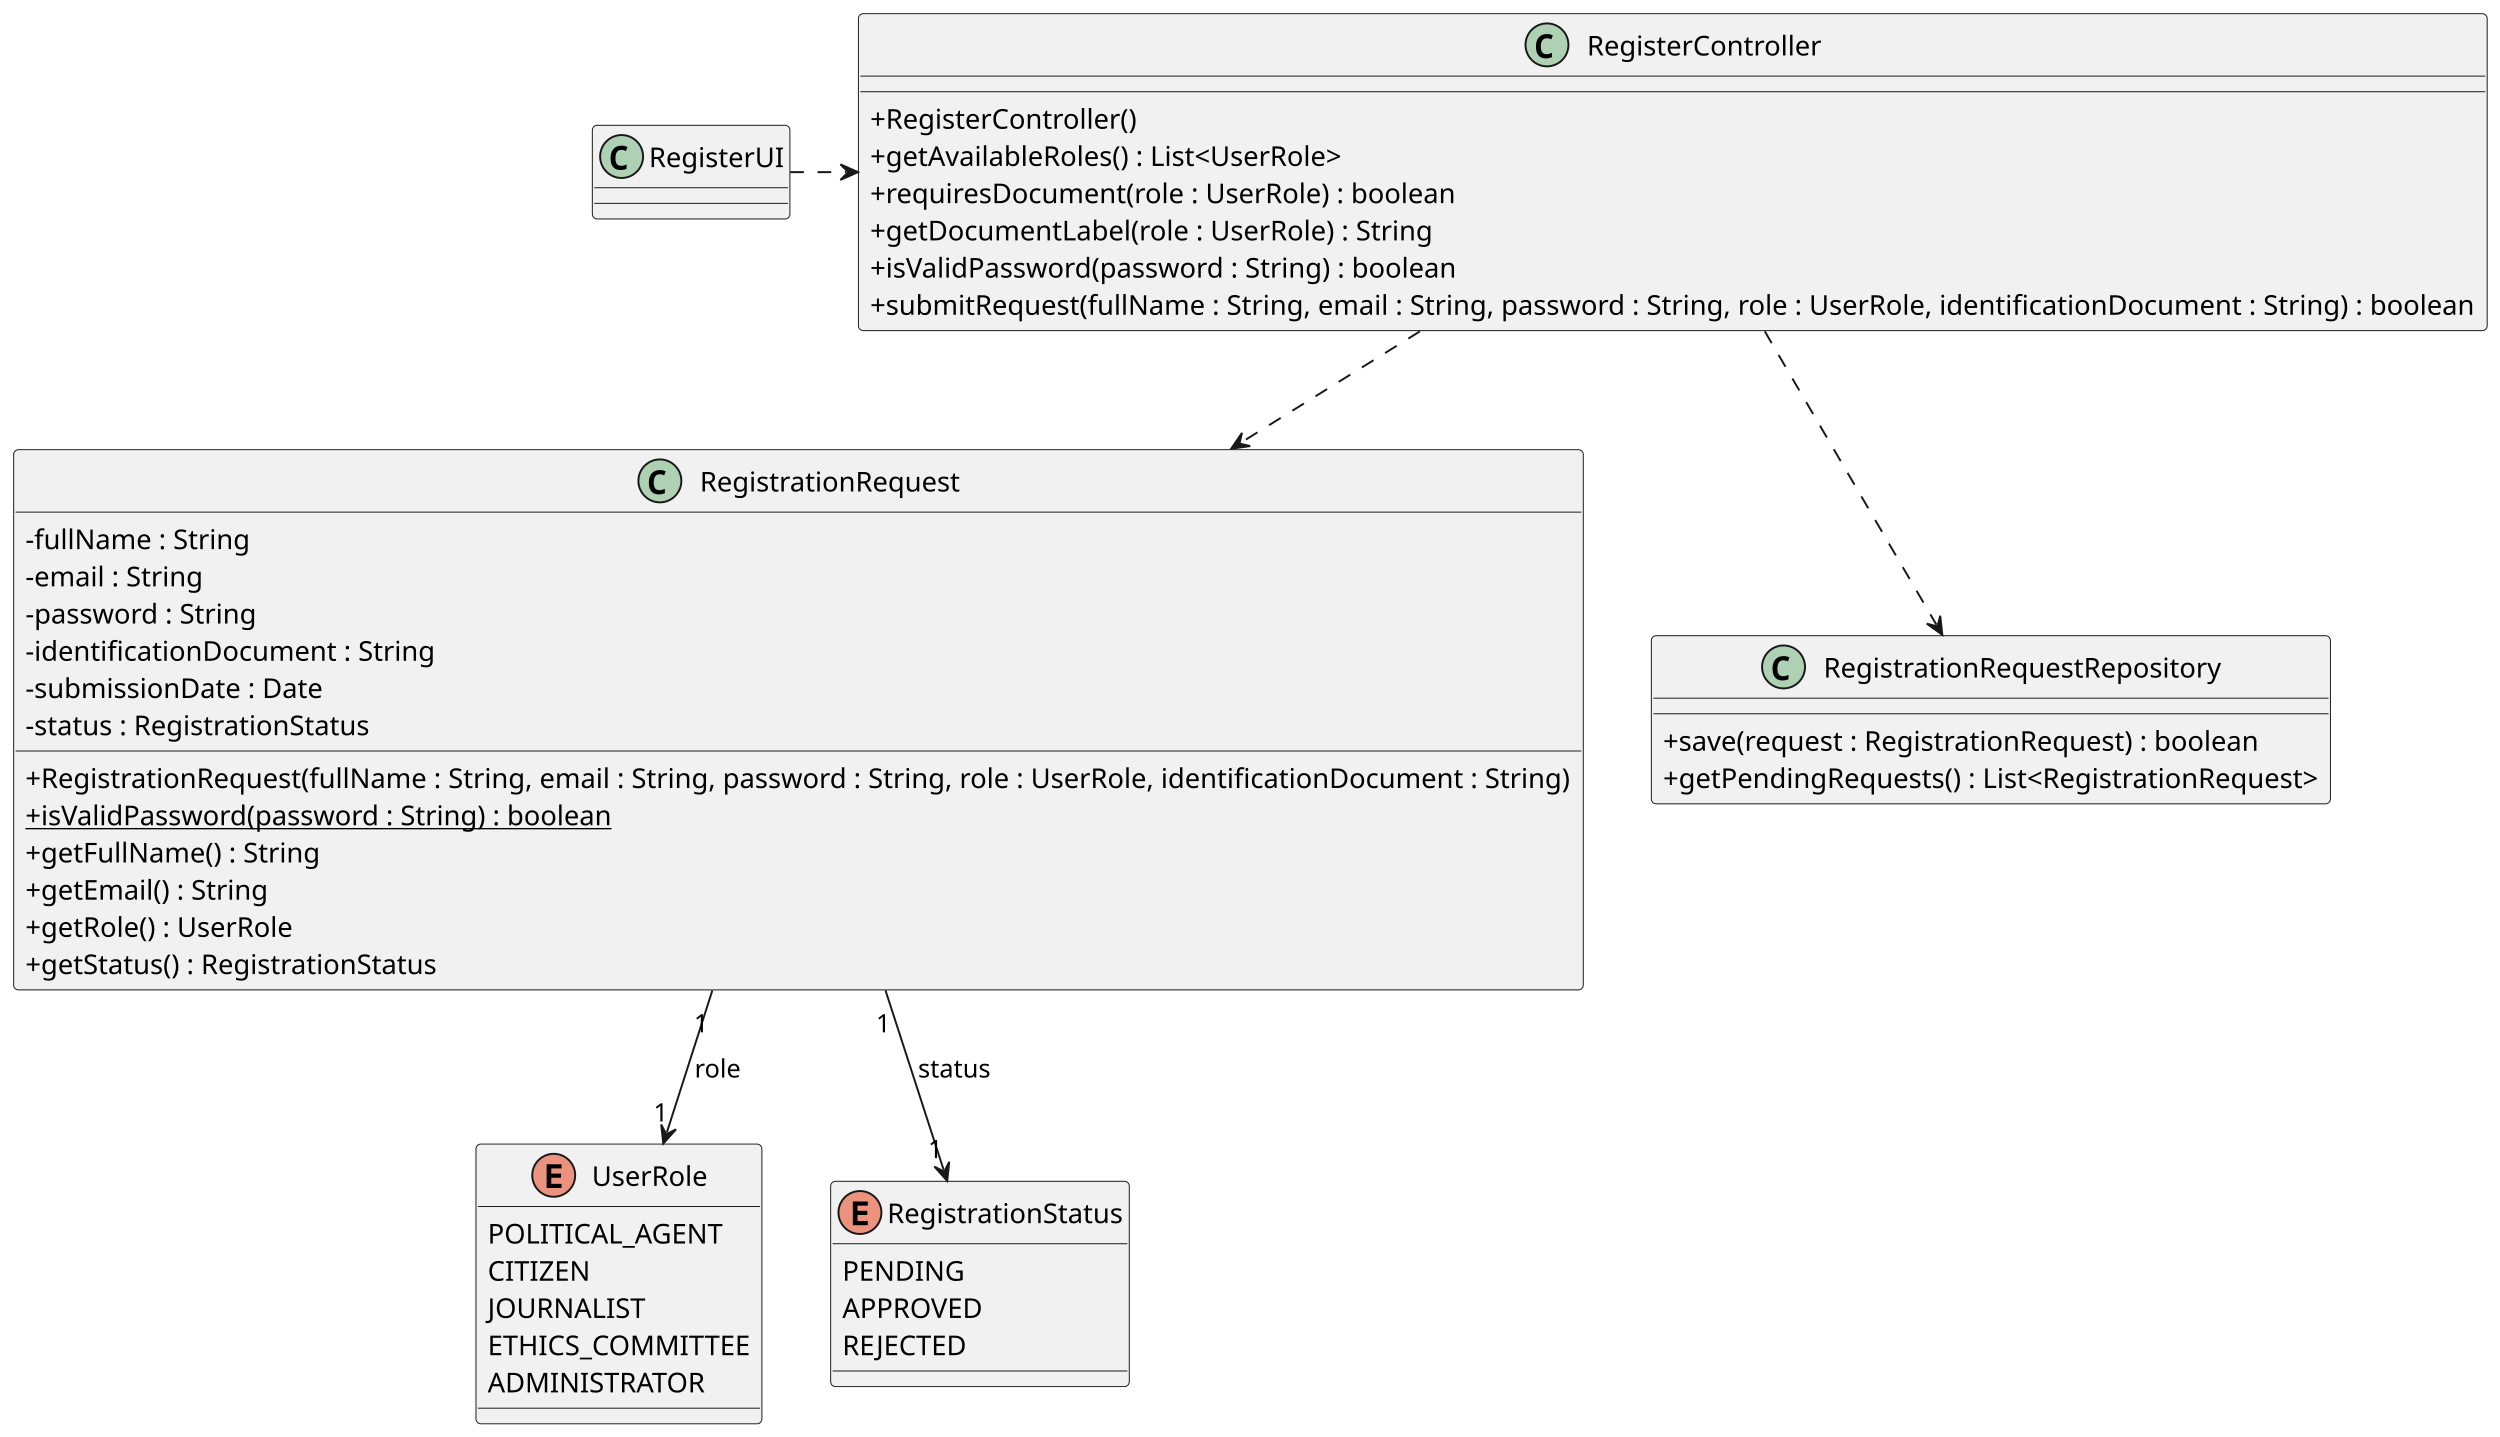
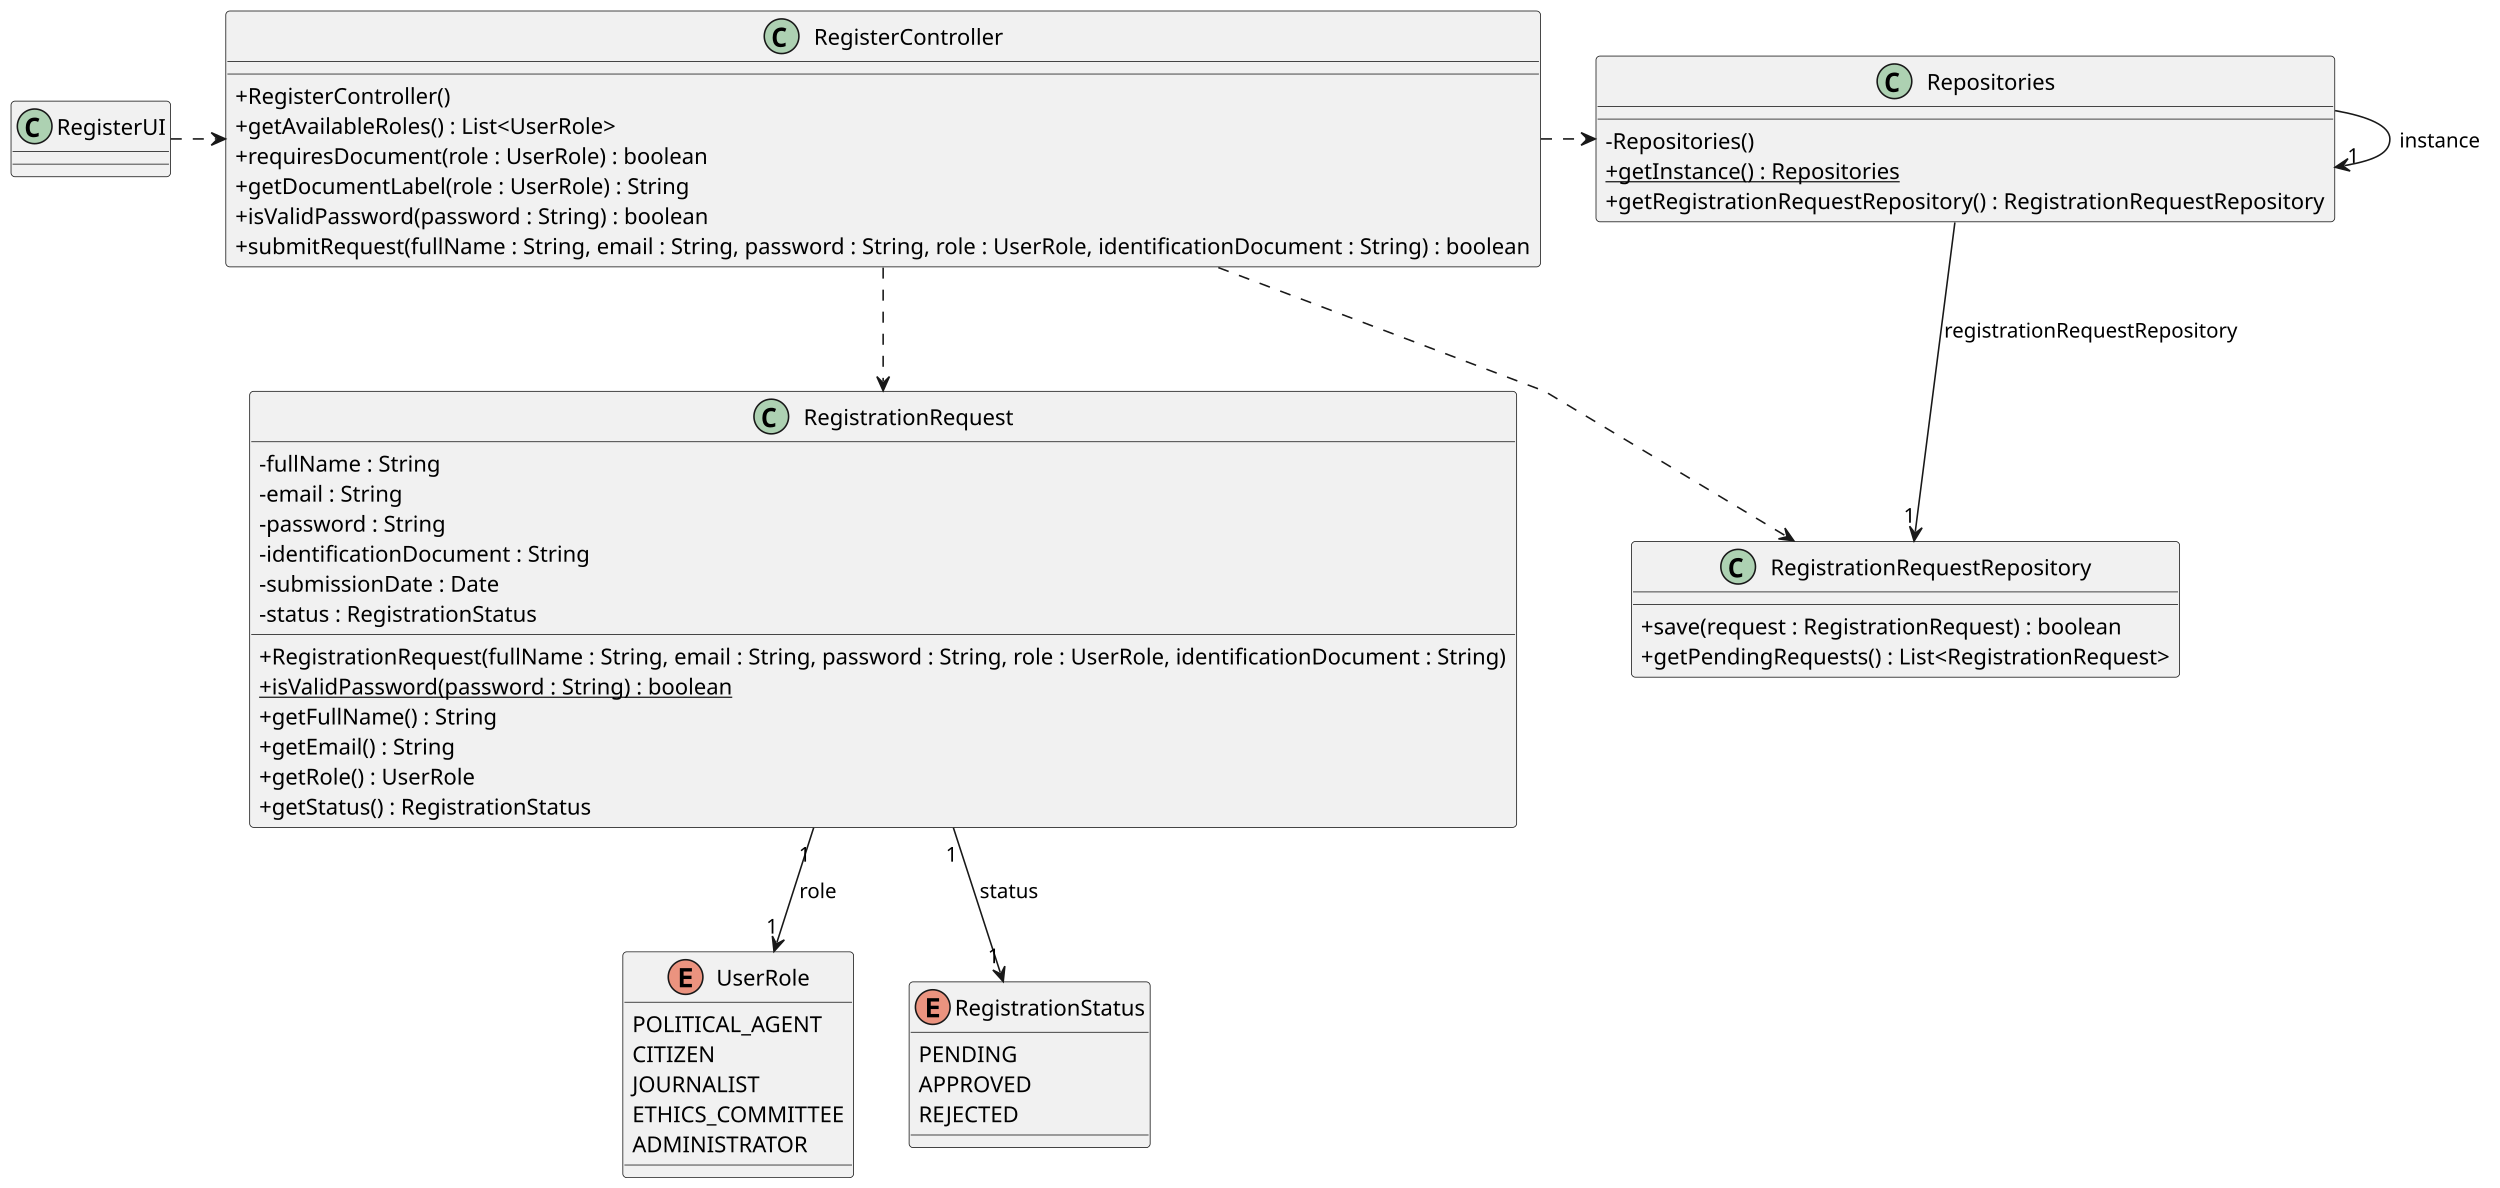
- <svg xmlns="http://www.w3.org/2000/svg" contentStyleType="text/css" data-diagram-type="CLASS" height="736px" preserveAspectRatio="none" style="width:1281px;height:736px;background:#FFFFFF;" version="1.1" viewBox="0 0 1281 736" width="1281px" zoomAndPan="magnify">
+ <svg xmlns="http://www.w3.org/2000/svg" contentStyleType="text/css" data-diagram-type="CLASS" height="754px" preserveAspectRatio="none" style="width:1587px;height:754px;background:#FFFFFF;" version="1.1" viewBox="0 0 1587 754" width="1587px" zoomAndPan="magnify">
  <defs />
  <g>
-     <g class="entity" data-qualified-name="RegisterUI" data-source-line="6" id="ent0002">
-       <rect fill="#F1F1F1" height="48" rx="2.5" ry="2.5" style="stroke:#181818;stroke-width:0.5;" width="101.244" x="303.51" y="64.2" />
-       <ellipse cx="318.51" cy="80.2" fill="#ADD1B2" rx="11" ry="11" style="stroke:#181818;stroke-width:1;" />
-       <path d="M317.979,87.122 Q316.229,87.122 315.088,86.388 Q313.963,85.638 313.401,84.294 Q312.854,82.934 312.854,81.138 Q312.854,79.106 313.51,77.653 Q314.166,76.2 315.447,75.419 Q316.729,74.638 318.604,74.638 Q319.494,74.638 320.166,74.825 Q320.838,74.997 321.526,75.341 L320.713,77.356 Q320.088,77.044 319.541,76.919 Q319.01,76.794 318.526,76.794 Q317.354,76.794 316.651,77.325 Q315.947,77.856 315.651,78.809 Q315.354,79.763 315.354,81.028 Q315.354,83.044 316.072,84.013 Q316.791,84.966 318.385,84.966 Q318.979,84.966 319.604,84.809 Q320.229,84.653 321.057,84.278 L321.057,86.497 Q320.322,86.809 319.526,86.966 Q318.744,87.122 317.979,87.122 Z " fill="#000000" />
-       <text fill="#000000" font-family="sans-serif" font-size="14" lengthAdjust="spacing" textLength="69.244" x="332.51" y="85.632">RegisterUI</text>
-       <line style="stroke:#181818;stroke-width:0.5;" x1="304.51" x2="403.754" y1="96.2" y2="96.2" />
-       <line style="stroke:#181818;stroke-width:0.5;" x1="304.51" x2="403.754" y1="104.2" y2="104.2" />
+     <g class="entity" data-entity="RegisterUI" data-source-line="6" data-uid="ent0002" id="entity_RegisterUI">
+       <rect fill="#F1F1F1" height="48" rx="2.5" ry="2.5" style="stroke:#181818;stroke-width:0.5;" width="101.244" x="7" y="64.2" />
+       <ellipse cx="22" cy="80.2" fill="#ADD1B2" rx="11" ry="11" style="stroke:#181818;stroke-width:1;" />
+       <path d="M21.469,87.122 Q19.719,87.122 18.578,86.388 Q17.453,85.638 16.891,84.294 Q16.344,82.934 16.344,81.138 Q16.344,79.106 17,77.653 Q17.656,76.2 18.938,75.419 Q20.219,74.638 22.094,74.638 Q22.984,74.638 23.656,74.825 Q24.328,74.997 25.016,75.341 L24.203,77.356 Q23.578,77.044 23.031,76.919 Q22.5,76.794 22.016,76.794 Q20.844,76.794 20.141,77.325 Q19.438,77.856 19.141,78.809 Q18.844,79.763 18.844,81.028 Q18.844,83.044 19.562,84.013 Q20.281,84.966 21.875,84.966 Q22.469,84.966 23.094,84.809 Q23.719,84.653 24.547,84.278 L24.547,86.497 Q23.812,86.809 23.016,86.966 Q22.234,87.122 21.469,87.122 Z " fill="#000000" />
+       <text fill="#000000" font-family="sans-serif" font-size="14" lengthAdjust="spacing" textLength="69.244" x="36" y="85.632">RegisterUI</text>
+       <line style="stroke:#181818;stroke-width:0.5;" x1="8" x2="107.244" y1="96.2" y2="96.2" />
+       <line style="stroke:#181818;stroke-width:0.5;" x1="8" x2="107.244" y1="104.2" y2="104.2" />
    </g>
-     <g class="entity" data-qualified-name="RegisterController" data-source-line="9" id="ent0003">
-       <rect fill="#F1F1F1" height="162.407" rx="2.5" ry="2.5" style="stroke:#181818;stroke-width:0.5;" width="834.581" x="439.85" y="7" />
-       <ellipse cx="792.67" cy="23" fill="#ADD1B2" rx="11" ry="11" style="stroke:#181818;stroke-width:1;" />
-       <path d="M792.139,29.922 Q790.389,29.922 789.248,29.188 Q788.123,28.438 787.56,27.094 Q787.014,25.734 787.014,23.938 Q787.014,21.906 787.67,20.453 Q788.326,19 789.607,18.219 Q790.889,17.438 792.764,17.438 Q793.654,17.438 794.326,17.625 Q794.998,17.797 795.685,18.141 L794.873,20.156 Q794.248,19.844 793.701,19.719 Q793.17,19.594 792.685,19.594 Q791.514,19.594 790.81,20.125 Q790.107,20.656 789.81,21.609 Q789.514,22.562 789.514,23.828 Q789.514,25.844 790.232,26.812 Q790.951,27.766 792.545,27.766 Q793.139,27.766 793.764,27.609 Q794.389,27.453 795.217,27.078 L795.217,29.297 Q794.482,29.609 793.685,29.766 Q792.904,29.922 792.139,29.922 Z " fill="#000000" />
-       <text fill="#000000" font-family="sans-serif" font-size="14" lengthAdjust="spacing" textLength="120.442" x="813.17" y="28.432">RegisterController</text>
-       <line style="stroke:#181818;stroke-width:0.5;" x1="440.85" x2="1273.431" y1="39" y2="39" />
-       <line style="stroke:#181818;stroke-width:0.5;" x1="440.85" x2="1273.431" y1="47" y2="47" />
-       <text fill="#000000" font-family="sans-serif" font-size="14" lengthAdjust="spacing" textLength="136.85" x="445.85" y="65.966">+RegisterController()</text>
-       <text fill="#000000" font-family="sans-serif" font-size="14" lengthAdjust="spacing" textLength="241.527" x="445.85" y="85.034">+getAvailableRoles() : List&lt;UserRole&gt;</text>
-       <text fill="#000000" font-family="sans-serif" font-size="14" lengthAdjust="spacing" textLength="300.789" x="445.85" y="104.102">+requiresDocument(role : UserRole) : boolean</text>
-       <text fill="#000000" font-family="sans-serif" font-size="14" lengthAdjust="spacing" textLength="288.553" x="445.85" y="123.17">+getDocumentLabel(role : UserRole) : String</text>
-       <text fill="#000000" font-family="sans-serif" font-size="14" lengthAdjust="spacing" textLength="301.181" x="445.85" y="142.238">+isValidPassword(password : String) : boolean</text>
-       <text fill="#000000" font-family="sans-serif" font-size="14" lengthAdjust="spacing" textLength="822.581" x="445.85" y="161.305">+submitRequest(fullName : String, email : String, password : String, role : UserRole, identificationDocument : String) : boolean</text>
+     <g class="entity" data-entity="RegisterController" data-source-line="9" data-uid="ent0003" id="entity_RegisterController">
+       <rect fill="#F1F1F1" height="162.407" rx="2.5" ry="2.5" style="stroke:#181818;stroke-width:0.5;" width="834.581" x="143.33" y="7" />
+       <ellipse cx="496.15" cy="23" fill="#ADD1B2" rx="11" ry="11" style="stroke:#181818;stroke-width:1;" />
+       <path d="M495.619,29.922 Q493.869,29.922 492.728,29.188 Q491.603,28.438 491.04,27.094 Q490.494,25.734 490.494,23.938 Q490.494,21.906 491.15,20.453 Q491.806,19 493.087,18.219 Q494.369,17.438 496.244,17.438 Q497.134,17.438 497.806,17.625 Q498.478,17.797 499.165,18.141 L498.353,20.156 Q497.728,19.844 497.181,19.719 Q496.65,19.594 496.165,19.594 Q494.994,19.594 494.29,20.125 Q493.587,20.656 493.29,21.609 Q492.994,22.562 492.994,23.828 Q492.994,25.844 493.712,26.812 Q494.431,27.766 496.025,27.766 Q496.619,27.766 497.244,27.609 Q497.869,27.453 498.697,27.078 L498.697,29.297 Q497.962,29.609 497.165,29.766 Q496.384,29.922 495.619,29.922 Z " fill="#000000" />
+       <text fill="#000000" font-family="sans-serif" font-size="14" lengthAdjust="spacing" textLength="120.442" x="516.65" y="28.432">RegisterController</text>
+       <line style="stroke:#181818;stroke-width:0.5;" x1="144.33" x2="976.911" y1="39" y2="39" />
+       <line style="stroke:#181818;stroke-width:0.5;" x1="144.33" x2="976.911" y1="47" y2="47" />
+       <text fill="#000000" font-family="sans-serif" font-size="14" lengthAdjust="spacing" textLength="136.85" x="149.33" y="65.966">+RegisterController()</text>
+       <text fill="#000000" font-family="sans-serif" font-size="14" lengthAdjust="spacing" textLength="241.527" x="149.33" y="85.034">+getAvailableRoles() : List&lt;UserRole&gt;</text>
+       <text fill="#000000" font-family="sans-serif" font-size="14" lengthAdjust="spacing" textLength="300.789" x="149.33" y="104.102">+requiresDocument(role : UserRole) : boolean</text>
+       <text fill="#000000" font-family="sans-serif" font-size="14" lengthAdjust="spacing" textLength="288.553" x="149.33" y="123.17">+getDocumentLabel(role : UserRole) : String</text>
+       <text fill="#000000" font-family="sans-serif" font-size="14" lengthAdjust="spacing" textLength="301.181" x="149.33" y="142.238">+isValidPassword(password : String) : boolean</text>
+       <text fill="#000000" font-family="sans-serif" font-size="14" lengthAdjust="spacing" textLength="822.581" x="149.33" y="161.305">+submitRequest(fullName : String, email : String, password : String, role : UserRole, identificationDocument : String) : boolean</text>
    </g>
-     <g class="entity" data-qualified-name="RegistrationRequest" data-source-line="18" id="ent0004">
-       <rect fill="#F1F1F1" height="276.815" rx="2.5" ry="2.5" style="stroke:#181818;stroke-width:0.5;" width="804.271" x="7" y="230.41" />
-       <ellipse cx="338.12" cy="246.41" fill="#ADD1B2" rx="11" ry="11" style="stroke:#181818;stroke-width:1;" />
-       <path d="M337.589,253.332 Q335.839,253.332 334.698,252.597 Q333.573,251.847 333.01,250.504 Q332.464,249.144 332.464,247.347 Q332.464,245.316 333.12,243.863 Q333.776,242.41 335.057,241.629 Q336.339,240.847 338.214,240.847 Q339.104,240.847 339.776,241.035 Q340.448,241.207 341.135,241.551 L340.323,243.566 Q339.698,243.254 339.151,243.129 Q338.62,243.004 338.135,243.004 Q336.964,243.004 336.26,243.535 Q335.557,244.066 335.26,245.019 Q334.964,245.972 334.964,247.238 Q334.964,249.254 335.682,250.222 Q336.401,251.176 337.995,251.176 Q338.589,251.176 339.214,251.019 Q339.839,250.863 340.667,250.488 L340.667,252.707 Q339.932,253.019 339.135,253.176 Q338.354,253.332 337.589,253.332 Z " fill="#000000" />
-       <text fill="#000000" font-family="sans-serif" font-size="14" lengthAdjust="spacing" textLength="133.531" x="358.62" y="251.842">RegistrationRequest</text>
-       <line style="stroke:#181818;stroke-width:0.5;" x1="8" x2="810.271" y1="262.41" y2="262.41" />
-       <text fill="#000000" font-family="sans-serif" font-size="14" lengthAdjust="spacing" textLength="115.108" x="13" y="281.376">-fullName : String</text>
-       <text fill="#000000" font-family="sans-serif" font-size="14" lengthAdjust="spacing" textLength="91" x="13" y="300.444">-email : String</text>
-       <text fill="#000000" font-family="sans-serif" font-size="14" lengthAdjust="spacing" textLength="118.678" x="13" y="319.512">-password : String</text>
-       <text fill="#000000" font-family="sans-serif" font-size="14" lengthAdjust="spacing" textLength="209.915" x="13" y="338.58">-identificationDocument : String</text>
-       <text fill="#000000" font-family="sans-serif" font-size="14" lengthAdjust="spacing" textLength="152.403" x="13" y="357.648">-submissionDate : Date</text>
-       <text fill="#000000" font-family="sans-serif" font-size="14" lengthAdjust="spacing" textLength="176.581" x="13" y="376.716">-status : RegistrationStatus</text>
-       <line style="stroke:#181818;stroke-width:0.5;" x1="8" x2="810.271" y1="384.817" y2="384.817" />
-       <text fill="#000000" font-family="sans-serif" font-size="14" lengthAdjust="spacing" textLength="792.271" x="13" y="403.783">+RegistrationRequest(fullName : String, email : String, password : String, role : UserRole, identificationDocument : String)</text>
-       <text fill="#000000" font-family="sans-serif" font-size="14" lengthAdjust="spacing" text-decoration="underline" textLength="301.181" x="13" y="422.851">+isValidPassword(password : String) : boolean</text>
-       <text fill="#000000" font-family="sans-serif" font-size="14" lengthAdjust="spacing" textLength="151.017" x="13" y="441.919">+getFullName() : String</text>
-       <text fill="#000000" font-family="sans-serif" font-size="14" lengthAdjust="spacing" textLength="124.347" x="13" y="460.987">+getEmail() : String</text>
-       <text fill="#000000" font-family="sans-serif" font-size="14" lengthAdjust="spacing" textLength="136.989" x="13" y="480.055">+getRole() : UserRole</text>
-       <text fill="#000000" font-family="sans-serif" font-size="14" lengthAdjust="spacing" textLength="211.021" x="13" y="499.123">+getStatus() : RegistrationStatus</text>
+     <g class="entity" data-entity="RegistrationRequest" data-source-line="18" data-uid="ent0004" id="entity_RegistrationRequest">
+       <rect fill="#F1F1F1" height="276.815" rx="2.5" ry="2.5" style="stroke:#181818;stroke-width:0.5;" width="804.271" x="158.49" y="248.41" />
+       <ellipse cx="489.61" cy="264.41" fill="#ADD1B2" rx="11" ry="11" style="stroke:#181818;stroke-width:1;" />
+       <path d="M489.079,271.332 Q487.329,271.332 486.188,270.598 Q485.063,269.848 484.5,268.504 Q483.954,267.144 483.954,265.348 Q483.954,263.316 484.61,261.863 Q485.266,260.41 486.547,259.629 Q487.829,258.848 489.704,258.848 Q490.594,258.848 491.266,259.035 Q491.938,259.207 492.625,259.551 L491.813,261.566 Q491.188,261.254 490.641,261.129 Q490.11,261.004 489.625,261.004 Q488.454,261.004 487.75,261.535 Q487.047,262.066 486.75,263.019 Q486.454,263.973 486.454,265.238 Q486.454,267.254 487.172,268.223 Q487.891,269.176 489.485,269.176 Q490.079,269.176 490.704,269.019 Q491.329,268.863 492.157,268.488 L492.157,270.707 Q491.422,271.019 490.625,271.176 Q489.844,271.332 489.079,271.332 Z " fill="#000000" />
+       <text fill="#000000" font-family="sans-serif" font-size="14" lengthAdjust="spacing" textLength="133.531" x="510.11" y="269.842">RegistrationRequest</text>
+       <line style="stroke:#181818;stroke-width:0.5;" x1="159.49" x2="961.761" y1="280.41" y2="280.41" />
+       <text fill="#000000" font-family="sans-serif" font-size="14" lengthAdjust="spacing" textLength="115.108" x="164.49" y="299.376">-fullName : String</text>
+       <text fill="#000000" font-family="sans-serif" font-size="14" lengthAdjust="spacing" textLength="91" x="164.49" y="318.444">-email : String</text>
+       <text fill="#000000" font-family="sans-serif" font-size="14" lengthAdjust="spacing" textLength="118.678" x="164.49" y="337.512">-password : String</text>
+       <text fill="#000000" font-family="sans-serif" font-size="14" lengthAdjust="spacing" textLength="209.915" x="164.49" y="356.58">-identificationDocument : String</text>
+       <text fill="#000000" font-family="sans-serif" font-size="14" lengthAdjust="spacing" textLength="152.403" x="164.49" y="375.648">-submissionDate : Date</text>
+       <text fill="#000000" font-family="sans-serif" font-size="14" lengthAdjust="spacing" textLength="176.581" x="164.49" y="394.716">-status : RegistrationStatus</text>
+       <line style="stroke:#181818;stroke-width:0.5;" x1="159.49" x2="961.761" y1="402.817" y2="402.817" />
+       <text fill="#000000" font-family="sans-serif" font-size="14" lengthAdjust="spacing" textLength="792.271" x="164.49" y="421.783">+RegistrationRequest(fullName : String, email : String, password : String, role : UserRole, identificationDocument : String)</text>
+       <text fill="#000000" font-family="sans-serif" font-size="14" lengthAdjust="spacing" text-decoration="underline" textLength="301.181" x="164.49" y="440.851">+isValidPassword(password : String) : boolean</text>
+       <text fill="#000000" font-family="sans-serif" font-size="14" lengthAdjust="spacing" textLength="151.017" x="164.49" y="459.919">+getFullName() : String</text>
+       <text fill="#000000" font-family="sans-serif" font-size="14" lengthAdjust="spacing" textLength="124.347" x="164.49" y="478.987">+getEmail() : String</text>
+       <text fill="#000000" font-family="sans-serif" font-size="14" lengthAdjust="spacing" textLength="136.989" x="164.49" y="498.055">+getRole() : UserRole</text>
+       <text fill="#000000" font-family="sans-serif" font-size="14" lengthAdjust="spacing" textLength="211.021" x="164.49" y="517.123">+getStatus() : RegistrationStatus</text>
    </g>
-     <g class="entity" data-qualified-name="RegistrationRequestRepository" data-source-line="33" id="ent0005">
-       <rect fill="#F1F1F1" height="86.136" rx="2.5" ry="2.5" style="stroke:#181818;stroke-width:0.5;" width="347.985" x="846.14" y="325.74" />
-       <ellipse cx="913.893" cy="341.74" fill="#ADD1B2" rx="11" ry="11" style="stroke:#181818;stroke-width:1;" />
-       <path d="M913.361,348.662 Q911.611,348.662 910.471,347.928 Q909.346,347.178 908.783,345.834 Q908.236,344.474 908.236,342.678 Q908.236,340.646 908.893,339.193 Q909.549,337.74 910.83,336.959 Q912.111,336.178 913.986,336.178 Q914.877,336.178 915.549,336.365 Q916.221,336.537 916.908,336.881 L916.096,338.896 Q915.471,338.584 914.924,338.459 Q914.393,338.334 913.908,338.334 Q912.736,338.334 912.033,338.865 Q911.33,339.396 911.033,340.349 Q910.736,341.303 910.736,342.568 Q910.736,344.584 911.455,345.553 Q912.174,346.506 913.768,346.506 Q914.361,346.506 914.986,346.349 Q915.611,346.193 916.44,345.818 L916.44,348.037 Q915.705,348.349 914.908,348.506 Q914.127,348.662 913.361,348.662 Z " fill="#000000" />
-       <text fill="#000000" font-family="sans-serif" font-size="14" lengthAdjust="spacing" textLength="203.979" x="934.393" y="347.172">RegistrationRequestRepository</text>
-       <line style="stroke:#181818;stroke-width:0.5;" x1="847.14" x2="1193.125" y1="357.74" y2="357.74" />
-       <line style="stroke:#181818;stroke-width:0.5;" x1="847.14" x2="1193.125" y1="365.74" y2="365.74" />
-       <text fill="#000000" font-family="sans-serif" font-size="14" lengthAdjust="spacing" textLength="305.731" x="852.14" y="384.706">+save(request : RegistrationRequest) : boolean</text>
-       <text fill="#000000" font-family="sans-serif" font-size="14" lengthAdjust="spacing" textLength="335.985" x="852.14" y="403.774">+getPendingRequests() : List&lt;RegistrationRequest&gt;</text>
+     <g class="entity" data-entity="RegistrationRequestRepository" data-source-line="33" data-uid="ent0005" id="entity_RegistrationRequestRepository">
+       <rect fill="#F1F1F1" height="86.136" rx="2.5" ry="2.5" style="stroke:#181818;stroke-width:0.5;" width="347.985" x="1035.63" y="343.74" />
+       <ellipse cx="1103.383" cy="359.74" fill="#ADD1B2" rx="11" ry="11" style="stroke:#181818;stroke-width:1;" />
+       <path d="M1102.851,366.662 Q1101.101,366.662 1099.961,365.928 Q1098.836,365.178 1098.273,363.834 Q1097.726,362.474 1097.726,360.678 Q1097.726,358.646 1098.383,357.193 Q1099.039,355.74 1100.32,354.959 Q1101.601,354.178 1103.476,354.178 Q1104.367,354.178 1105.039,354.365 Q1105.711,354.537 1106.398,354.881 L1105.586,356.896 Q1104.961,356.584 1104.414,356.459 Q1103.883,356.334 1103.398,356.334 Q1102.226,356.334 1101.523,356.865 Q1100.82,357.396 1100.523,358.349 Q1100.226,359.303 1100.226,360.568 Q1100.226,362.584 1100.945,363.553 Q1101.664,364.506 1103.258,364.506 Q1103.851,364.506 1104.476,364.349 Q1105.101,364.193 1105.93,363.818 L1105.93,366.037 Q1105.195,366.349 1104.398,366.506 Q1103.617,366.662 1102.851,366.662 Z " fill="#000000" />
+       <text fill="#000000" font-family="sans-serif" font-size="14" lengthAdjust="spacing" textLength="203.979" x="1123.883" y="365.172">RegistrationRequestRepository</text>
+       <line style="stroke:#181818;stroke-width:0.5;" x1="1036.63" x2="1382.615" y1="375.74" y2="375.74" />
+       <line style="stroke:#181818;stroke-width:0.5;" x1="1036.63" x2="1382.615" y1="383.74" y2="383.74" />
+       <text fill="#000000" font-family="sans-serif" font-size="14" lengthAdjust="spacing" textLength="305.731" x="1041.63" y="402.706">+save(request : RegistrationRequest) : boolean</text>
+       <text fill="#000000" font-family="sans-serif" font-size="14" lengthAdjust="spacing" textLength="335.985" x="1041.63" y="421.774">+getPendingRequests() : List&lt;RegistrationRequest&gt;</text>
    </g>
-     <g class="entity" data-qualified-name="UserRole" data-source-line="38" id="ent0006">
-       <rect fill="#F1F1F1" height="143.34" rx="2.5" ry="2.5" style="stroke:#181818;stroke-width:0.5;" width="146.498" x="243.89" y="586.22" />
-       <ellipse cx="283.727" cy="602.22" fill="#EB937F" rx="11" ry="11" style="stroke:#181818;stroke-width:1;" />
-       <path d="M280.087,608.72 L280.087,596.579 L287.743,596.579 L287.743,598.704 L282.462,598.704 L282.462,601.361 L287.477,601.361 L287.477,603.486 L282.462,603.486 L282.462,606.595 L287.743,606.595 L287.743,608.72 L280.087,608.72 Z " fill="#000000" />
-       <text fill="#000000" font-family="sans-serif" font-size="14" lengthAdjust="spacing" textLength="59.304" x="303.247" y="607.652">UserRole</text>
-       <line style="stroke:#181818;stroke-width:0.5;" x1="244.89" x2="389.387" y1="618.22" y2="618.22" />
-       <text fill="#000000" font-family="sans-serif" font-size="14" lengthAdjust="spacing" textLength="120.707" x="249.89" y="637.186">POLITICAL_AGENT</text>
-       <text fill="#000000" font-family="sans-serif" font-size="14" lengthAdjust="spacing" textLength="52.556" x="249.89" y="656.254">CITIZEN</text>
-       <text fill="#000000" font-family="sans-serif" font-size="14" lengthAdjust="spacing" textLength="80.836" x="249.89" y="675.322">JOURNALIST</text>
-       <text fill="#000000" font-family="sans-serif" font-size="14" lengthAdjust="spacing" textLength="134.498" x="249.89" y="694.39">ETHICS_COMMITTEE</text>
-       <text fill="#000000" font-family="sans-serif" font-size="14" lengthAdjust="spacing" textLength="112.546" x="249.89" y="713.458">ADMINISTRATOR</text>
-       <line style="stroke:#181818;stroke-width:0.5;" x1="244.89" x2="389.387" y1="721.56" y2="721.56" />
+     <g class="entity" data-entity="Repositories" data-source-line="38" data-uid="ent0006" id="entity_Repositories">
+       <rect fill="#F1F1F1" height="105.204" rx="2.5" ry="2.5" style="stroke:#181818;stroke-width:0.5;" width="468.958" x="1013.14" y="35.6" />
+       <ellipse cx="1202.608" cy="51.6" fill="#ADD1B2" rx="11" ry="11" style="stroke:#181818;stroke-width:1;" />
+       <path d="M1202.077,58.522 Q1200.327,58.522 1199.186,57.788 Q1198.061,57.038 1197.499,55.694 Q1196.952,54.334 1196.952,52.538 Q1196.952,50.506 1197.608,49.053 Q1198.265,47.6 1199.546,46.819 Q1200.827,46.038 1202.702,46.038 Q1203.593,46.038 1204.265,46.225 Q1204.936,46.397 1205.624,46.741 L1204.811,48.756 Q1204.186,48.444 1203.64,48.319 Q1203.108,48.194 1202.624,48.194 Q1201.452,48.194 1200.749,48.725 Q1200.046,49.256 1199.749,50.209 Q1199.452,51.163 1199.452,52.428 Q1199.452,54.444 1200.171,55.413 Q1200.89,56.366 1202.483,56.366 Q1203.077,56.366 1203.702,56.209 Q1204.327,56.053 1205.155,55.678 L1205.155,57.897 Q1204.421,58.209 1203.624,58.366 Q1202.843,58.522 1202.077,58.522 Z " fill="#000000" />
+       <text fill="#000000" font-family="sans-serif" font-size="14" lengthAdjust="spacing" textLength="81.522" x="1223.108" y="57.032">Repositories</text>
+       <line style="stroke:#181818;stroke-width:0.5;" x1="1014.14" x2="1481.098" y1="67.6" y2="67.6" />
+       <line style="stroke:#181818;stroke-width:0.5;" x1="1014.14" x2="1481.098" y1="75.6" y2="75.6" />
+       <text fill="#000000" font-family="sans-serif" font-size="14" lengthAdjust="spacing" textLength="94.43" x="1019.14" y="94.566">-Repositories()</text>
+       <text fill="#000000" font-family="sans-serif" font-size="14" lengthAdjust="spacing" text-decoration="underline" textLength="186.801" x="1019.14" y="113.634">+getInstance() : Repositories</text>
+       <text fill="#000000" font-family="sans-serif" font-size="14" lengthAdjust="spacing" textLength="456.958" x="1019.14" y="132.702">+getRegistrationRequestRepository() : RegistrationRequestRepository</text>
    </g>
-     <g class="entity" data-qualified-name="RegistrationStatus" data-source-line="46" id="ent0007">
-       <rect fill="#F1F1F1" height="105.204" rx="2.5" ry="2.5" style="stroke:#181818;stroke-width:0.5;" width="153.016" x="425.63" y="605.29" />
-       <ellipse cx="440.63" cy="621.29" fill="#EB937F" rx="11" ry="11" style="stroke:#181818;stroke-width:1;" />
-       <path d="M436.989,627.79 L436.989,615.649 L444.646,615.649 L444.646,617.774 L439.364,617.774 L439.364,620.431 L444.38,620.431 L444.38,622.556 L439.364,622.556 L439.364,625.665 L444.646,625.665 L444.646,627.79 L436.989,627.79 Z " fill="#000000" />
-       <text fill="#000000" font-family="sans-serif" font-size="14" lengthAdjust="spacing" textLength="121.016" x="454.63" y="626.722">RegistrationStatus</text>
-       <line style="stroke:#181818;stroke-width:0.5;" x1="426.63" x2="577.646" y1="637.29" y2="637.29" />
-       <text fill="#000000" font-family="sans-serif" font-size="14" lengthAdjust="spacing" textLength="62.692" x="431.63" y="656.256">PENDING</text>
-       <text fill="#000000" font-family="sans-serif" font-size="14" lengthAdjust="spacing" textLength="71.932" x="431.63" y="675.324">APPROVED</text>
-       <text fill="#000000" font-family="sans-serif" font-size="14" lengthAdjust="spacing" textLength="62.734" x="431.63" y="694.392">REJECTED</text>
-       <line style="stroke:#181818;stroke-width:0.5;" x1="426.63" x2="577.646" y1="702.494" y2="702.494" />
+     <g class="entity" data-entity="UserRole" data-source-line="44" data-uid="ent0007" id="entity_UserRole">
+       <rect fill="#F1F1F1" height="143.34" rx="2.5" ry="2.5" style="stroke:#181818;stroke-width:0.5;" width="146.498" x="395.37" y="604.22" />
+       <ellipse cx="435.207" cy="620.22" fill="#EB937F" rx="11" ry="11" style="stroke:#181818;stroke-width:1;" />
+       <path d="M431.567,626.72 L431.567,614.579 L439.223,614.579 L439.223,616.704 L433.942,616.704 L433.942,619.361 L438.957,619.361 L438.957,621.486 L433.942,621.486 L433.942,624.595 L439.223,624.595 L439.223,626.72 L431.567,626.72 Z " fill="#000000" />
+       <text fill="#000000" font-family="sans-serif" font-size="14" lengthAdjust="spacing" textLength="59.304" x="454.726" y="625.652">UserRole</text>
+       <line style="stroke:#181818;stroke-width:0.5;" x1="396.37" x2="540.867" y1="636.22" y2="636.22" />
+       <text fill="#000000" font-family="sans-serif" font-size="14" lengthAdjust="spacing" textLength="120.707" x="401.37" y="655.186">POLITICAL_AGENT</text>
+       <text fill="#000000" font-family="sans-serif" font-size="14" lengthAdjust="spacing" textLength="52.556" x="401.37" y="674.254">CITIZEN</text>
+       <text fill="#000000" font-family="sans-serif" font-size="14" lengthAdjust="spacing" textLength="80.836" x="401.37" y="693.322">JOURNALIST</text>
+       <text fill="#000000" font-family="sans-serif" font-size="14" lengthAdjust="spacing" textLength="134.498" x="401.37" y="712.39">ETHICS_COMMITTEE</text>
+       <text fill="#000000" font-family="sans-serif" font-size="14" lengthAdjust="spacing" textLength="112.546" x="401.37" y="731.458">ADMINISTRATOR</text>
+       <line style="stroke:#181818;stroke-width:0.5;" x1="396.37" x2="540.867" y1="739.56" y2="739.56" />
    </g>
-     <g class="link" data-entity-1="ent0002" data-entity-2="ent0003" data-link-type="dependency" data-source-line="52" id="lnk8">
-       <path codeLine="52" d="M404.9,88.2 C415.88,88.2 421.77,88.2 433.62,88.2" fill="none" id="RegisterUI-to-RegisterController" style="stroke:#181818;stroke-width:1;stroke-dasharray:7,7;" />
-       <polygon fill="#181818" points="439.62,88.2,430.62,84.2,434.62,88.2,430.62,92.2,439.62,88.2" style="stroke:#181818;stroke-width:1;" />
+     <g class="entity" data-entity="RegistrationStatus" data-source-line="52" data-uid="ent0008" id="entity_RegistrationStatus">
+       <rect fill="#F1F1F1" height="105.204" rx="2.5" ry="2.5" style="stroke:#181818;stroke-width:0.5;" width="153.016" x="577.11" y="623.29" />
+       <ellipse cx="592.11" cy="639.29" fill="#EB937F" rx="11" ry="11" style="stroke:#181818;stroke-width:1;" />
+       <path d="M588.469,645.79 L588.469,633.649 L596.126,633.649 L596.126,635.774 L590.844,635.774 L590.844,638.431 L595.86,638.431 L595.86,640.556 L590.844,640.556 L590.844,643.665 L596.126,643.665 L596.126,645.79 L588.469,645.79 Z " fill="#000000" />
+       <text fill="#000000" font-family="sans-serif" font-size="14" lengthAdjust="spacing" textLength="121.016" x="606.11" y="644.722">RegistrationStatus</text>
+       <line style="stroke:#181818;stroke-width:0.5;" x1="578.11" x2="729.126" y1="655.29" y2="655.29" />
+       <text fill="#000000" font-family="sans-serif" font-size="14" lengthAdjust="spacing" textLength="62.692" x="583.11" y="674.256">PENDING</text>
+       <text fill="#000000" font-family="sans-serif" font-size="14" lengthAdjust="spacing" textLength="71.932" x="583.11" y="693.324">APPROVED</text>
+       <text fill="#000000" font-family="sans-serif" font-size="14" lengthAdjust="spacing" textLength="62.734" x="583.11" y="712.392">REJECTED</text>
+       <line style="stroke:#181818;stroke-width:0.5;" x1="578.11" x2="729.126" y1="720.494" y2="720.494" />
    </g>
-     <g class="link" data-entity-1="ent0003" data-entity-2="ent0005" data-link-type="dependency" data-source-line="53" id="lnk9">
-       <path codeLine="53" d="M904.28,169.79 C933.99,220.57 968.13,278.921 992.231,320.121" fill="none" id="RegisterController-to-RegistrationRequestRepository" style="stroke:#181818;stroke-width:1;stroke-dasharray:7,7;" />
-       <polygon fill="#181818" points="995.26,325.3,994.168,315.512,992.735,320.984,987.263,319.551,995.26,325.3" style="stroke:#181818;stroke-width:1;" />
+     <g class="link" data-entity-1="RegisterUI" data-entity-2="RegisterController" data-source-line="58" data-uid="lnk9" id="link_RegisterUI_RegisterController">
+       <path codeLine="58" d="M108.38,88.2 C119.37,88.2 125.26,88.2 137.11,88.2" fill="none" id="RegisterUI-to-RegisterController" style="stroke:#181818;stroke-width:1;stroke-dasharray:7,7;" />
+       <polygon fill="#181818" points="143.11,88.2,134.11,84.2,138.11,88.2,134.11,92.2,143.11,88.2" style="stroke:#181818;stroke-width:1;" />
    </g>
-     <g class="link" data-entity-1="ent0003" data-entity-2="ent0004" data-link-type="dependency" data-source-line="54" id="lnk10">
-       <path codeLine="54" d="M727.56,169.79 C697.19,188.67 669.085,206.152 635.955,226.752" fill="none" id="RegisterController-to-RegistrationRequest" style="stroke:#181818;stroke-width:1;stroke-dasharray:7,7;" />
-       <polygon fill="#181818" points="630.86,229.92,640.615,228.565,635.106,227.28,636.391,221.771,630.86,229.92" style="stroke:#181818;stroke-width:1;" />
+     <g class="link" data-entity-1="RegisterController" data-entity-2="Repositories" data-source-line="59" data-uid="lnk10" id="link_RegisterController_Repositories">
+       <path codeLine="59" d="M978.21,88.2 C993.59,88.2 999.85,88.2 1006.68,88.2" fill="none" id="RegisterController-to-Repositories" style="stroke:#181818;stroke-width:1;stroke-dasharray:7,7;" />
+       <polygon fill="#181818" points="1012.68,88.2,1003.68,84.2,1007.68,88.2,1003.68,92.2,1012.68,88.2" style="stroke:#181818;stroke-width:1;" />
    </g>
-     <g class="link" data-entity-1="ent0004" data-entity-2="ent0006" data-link-type="dependency" data-source-line="55" id="lnk11">
-       <path codeLine="55" d="M365.02,507.47 C356.31,534.66 349.33,556.426 341.69,580.276" fill="none" id="RegistrationRequest-to-UserRole" style="stroke:#181818;stroke-width:1;" />
-       <polygon fill="#181818" points="339.86,585.99,346.415,578.639,341.385,581.228,338.796,576.199,339.86,585.99" style="stroke:#181818;stroke-width:1;" />
-       <text fill="#000000" font-family="sans-serif" font-size="13" lengthAdjust="spacing" textLength="23.92" x="355.9" y="552.117">role</text>
-       <text fill="#000000" font-family="sans-serif" font-size="13" lengthAdjust="spacing" textLength="7.436" x="355.576" y="528.973">1</text>
-       <text fill="#000000" font-family="sans-serif" font-size="13" lengthAdjust="spacing" textLength="7.436" x="334.865" y="574.632">1</text>
+     <g class="link" data-entity-1="RegisterController" data-entity-2="RegistrationRequestRepository" data-source-line="60" data-uid="lnk11" id="link_RegisterController_RegistrationRequestRepository">
+       <path codeLine="60" d="M773.39,169.85 C877.46,209.3 980.62,248.41 980.62,248.41 C980.62,248.41 1066.335,299.832 1133.585,340.192" fill="none" id="RegisterController-to-RegistrationRequestRepository" style="stroke:#181818;stroke-width:1;stroke-dasharray:7,7;" />
+       <polygon fill="#181818" points="1138.73,343.28,1133.071,335.219,1134.443,340.707,1128.955,342.078,1138.73,343.28" style="stroke:#181818;stroke-width:1;" />
    </g>
-     <g class="link" data-entity-1="ent0004" data-entity-2="ent0007" data-link-type="dependency" data-source-line="56" id="lnk12">
-       <path codeLine="56" d="M453.73,507.47 C465.01,542.29 474.591,571.872 483.511,599.402" fill="none" id="RegistrationRequest-to-RegistrationStatus" style="stroke:#181818;stroke-width:1;" />
-       <polygon fill="#181818" points="485.36,605.11,486.391,595.315,483.819,600.353,478.781,597.781,485.36,605.11" style="stroke:#181818;stroke-width:1;" />
-       <text fill="#000000" font-family="sans-serif" font-size="13" lengthAdjust="spacing" textLength="37.167" x="470.4" y="552.117">status</text>
-       <text fill="#000000" font-family="sans-serif" font-size="13" lengthAdjust="spacing" textLength="7.436" x="448.86" y="528.973">1</text>
-       <text fill="#000000" font-family="sans-serif" font-size="13" lengthAdjust="spacing" textLength="7.436" x="475.539" y="593.439">1</text>
+     <g class="link" data-entity-1="RegisterController" data-entity-2="RegistrationRequest" data-source-line="61" data-uid="lnk12" id="link_RegisterController_RegistrationRequest">
+       <path codeLine="61" d="M560.62,169.86 C560.62,194.05 560.62,215.29 560.62,242.07" fill="none" id="RegisterController-to-RegistrationRequest" style="stroke:#181818;stroke-width:1;stroke-dasharray:7,7;" />
+       <polygon fill="#181818" points="560.62,248.07,564.62,239.07,560.62,243.07,556.62,239.07,560.62,248.07" style="stroke:#181818;stroke-width:1;" />
+     </g>
+     <g class="link" data-entity-1="Repositories" data-entity-2="Repositories" data-source-line="62" data-uid="lnk13" id="link_Repositories_Repositories">
+       <path codeLine="62" d="M1482.31,70.22 C1503.67,73.96 1517.1,79.95 1517.1,88.2 C1517.1,96.45 1509.58,101.415 1488.22,105.155" fill="none" id="Repositories-to-Repositories" style="stroke:#181818;stroke-width:1;" />
+       <polygon fill="#181818" points="1482.31,106.19,1491.865,108.578,1487.235,105.328,1490.485,100.698,1482.31,106.19" style="stroke:#181818;stroke-width:1;" />
+       <text fill="#000000" font-family="sans-serif" font-size="13" lengthAdjust="spacing" textLength="51.207" x="1523.1" y="93.597">instance</text>
+       <text fill="#000000" font-family="sans-serif" font-size="13" lengthAdjust="spacing" textLength="7.436" x="1490.133" y="103.41">1</text>
+     </g>
+     <g class="link" data-entity-1="Repositories" data-entity-2="RegistrationRequestRepository" data-source-line="63" data-uid="lnk14" id="link_Repositories_RegistrationRequestRepository">
+       <path codeLine="63" d="M1240.96,141.21 C1233.59,198.69 1222.632,284.238 1215.812,337.529" fill="none" id="Repositories-to-RegistrationRequestRepository" style="stroke:#181818;stroke-width:1;" />
+       <polygon fill="#181818" points="1215.05,343.48,1220.16,335.061,1215.685,338.521,1212.225,334.045,1215.05,343.48" style="stroke:#181818;stroke-width:1;" />
+       <text fill="#000000" font-family="sans-serif" font-size="13" lengthAdjust="spacing" textLength="186.693" x="1234.14" y="214.307">registrationRequestRepository</text>
+       <text fill="#000000" font-family="sans-serif" font-size="13" lengthAdjust="spacing" textLength="7.436" x="1208.405" y="331.851">1</text>
+     </g>
+     <g class="link" data-entity-1="RegistrationRequest" data-entity-2="UserRole" data-source-line="64" data-uid="lnk15" id="link_RegistrationRequest_UserRole">
+       <path codeLine="64" d="M516.51,525.47 C507.79,552.66 500.823,574.427 493.173,598.277" fill="none" id="RegistrationRequest-to-UserRole" style="stroke:#181818;stroke-width:1;" />
+       <polygon fill="#181818" points="491.34,603.99,497.898,596.642,492.867,599.229,490.28,594.198,491.34,603.99" style="stroke:#181818;stroke-width:1;" />
+       <text fill="#000000" font-family="sans-serif" font-size="13" lengthAdjust="spacing" textLength="23.92" x="507.38" y="570.117">role</text>
+       <text fill="#000000" font-family="sans-serif" font-size="13" lengthAdjust="spacing" textLength="7.436" x="507.066" y="546.973">1</text>
+       <text fill="#000000" font-family="sans-serif" font-size="13" lengthAdjust="spacing" textLength="7.436" x="486.345" y="592.632">1</text>
+     </g>
+     <g class="link" data-entity-1="RegistrationRequest" data-entity-2="RegistrationStatus" data-source-line="65" data-uid="lnk16" id="link_RegistrationRequest_RegistrationStatus">
+       <path codeLine="65" d="M605.22,525.47 C616.5,560.29 626.081,589.872 635.001,617.402" fill="none" id="RegistrationRequest-to-RegistrationStatus" style="stroke:#181818;stroke-width:1;" />
+       <polygon fill="#181818" points="636.85,623.11,637.881,613.315,635.309,618.353,630.271,615.781,636.85,623.11" style="stroke:#181818;stroke-width:1;" />
+       <text fill="#000000" font-family="sans-serif" font-size="13" lengthAdjust="spacing" textLength="37.167" x="621.89" y="570.117">status</text>
+       <text fill="#000000" font-family="sans-serif" font-size="13" lengthAdjust="spacing" textLength="7.436" x="600.35" y="546.973">1</text>
+       <text fill="#000000" font-family="sans-serif" font-size="13" lengthAdjust="spacing" textLength="7.436" x="627.03" y="611.439">1</text>
    </g>
  </g>
</svg>
